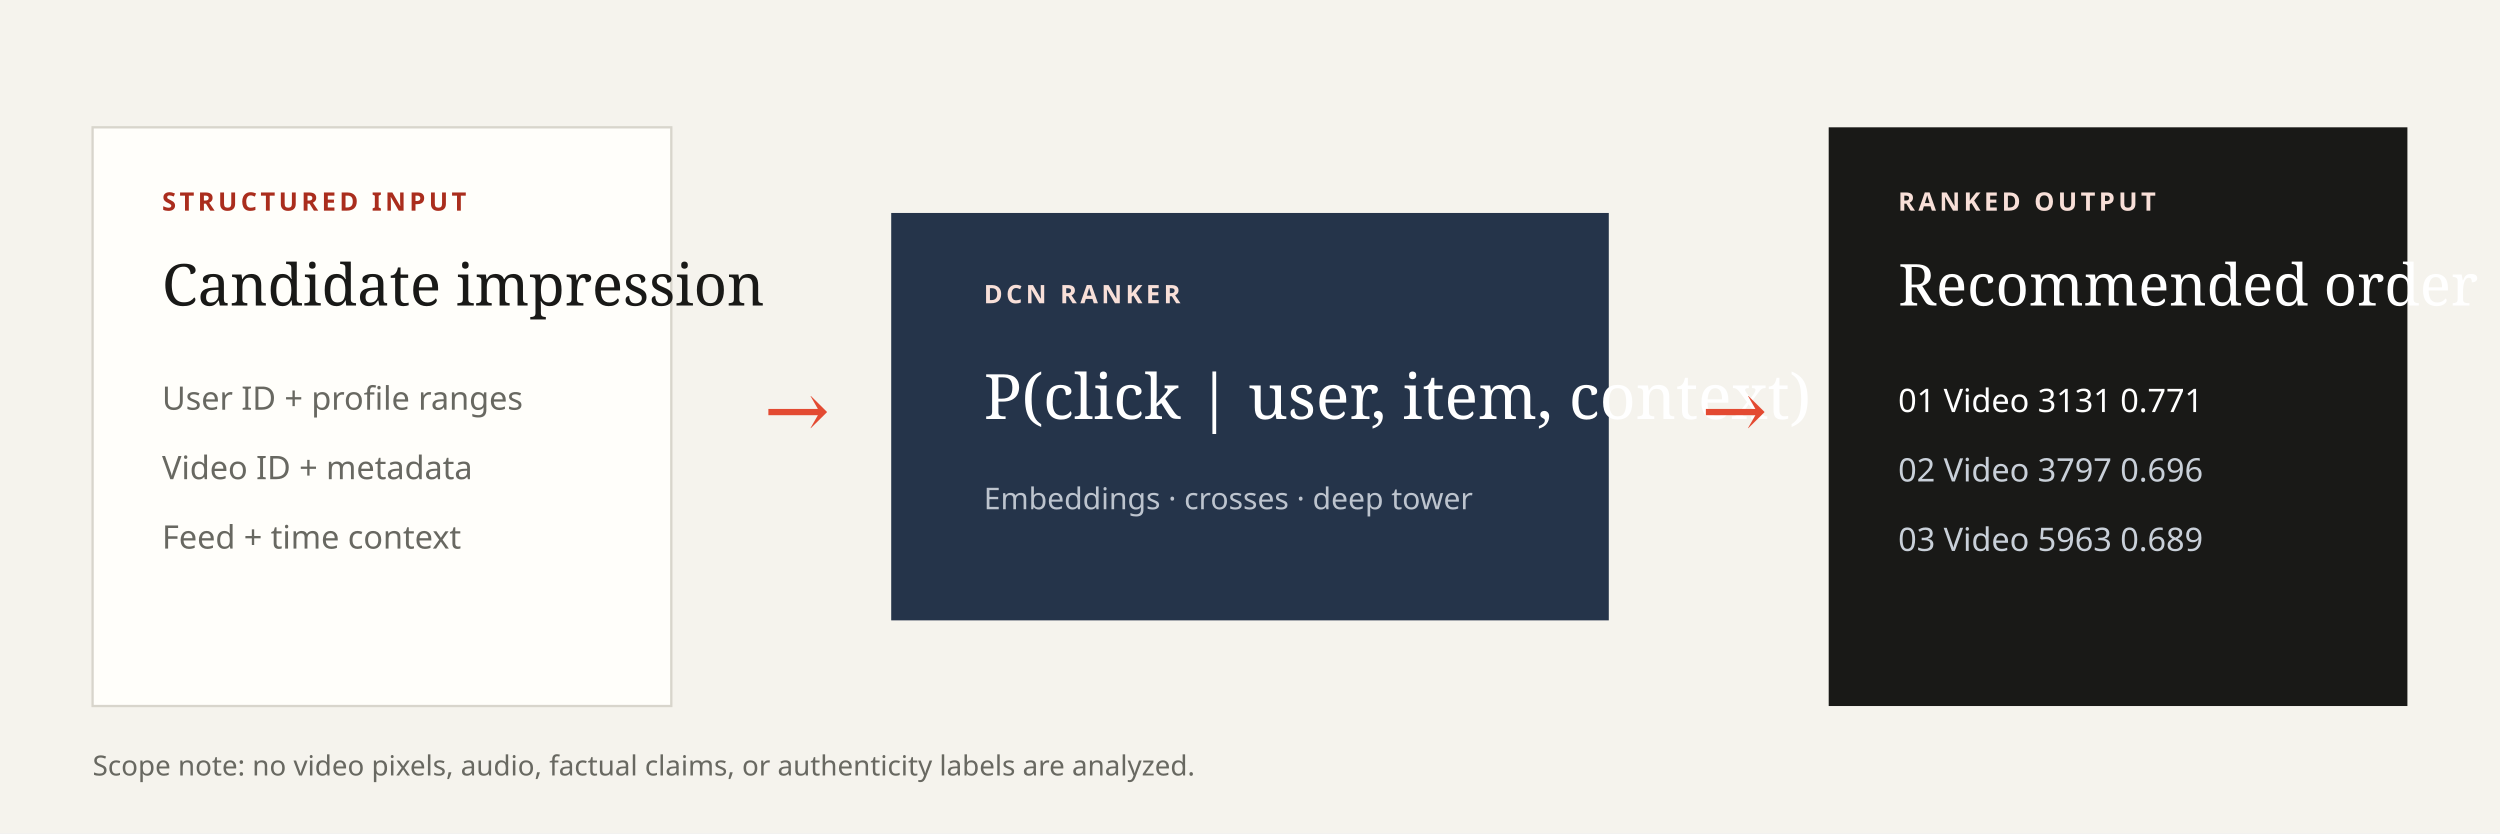
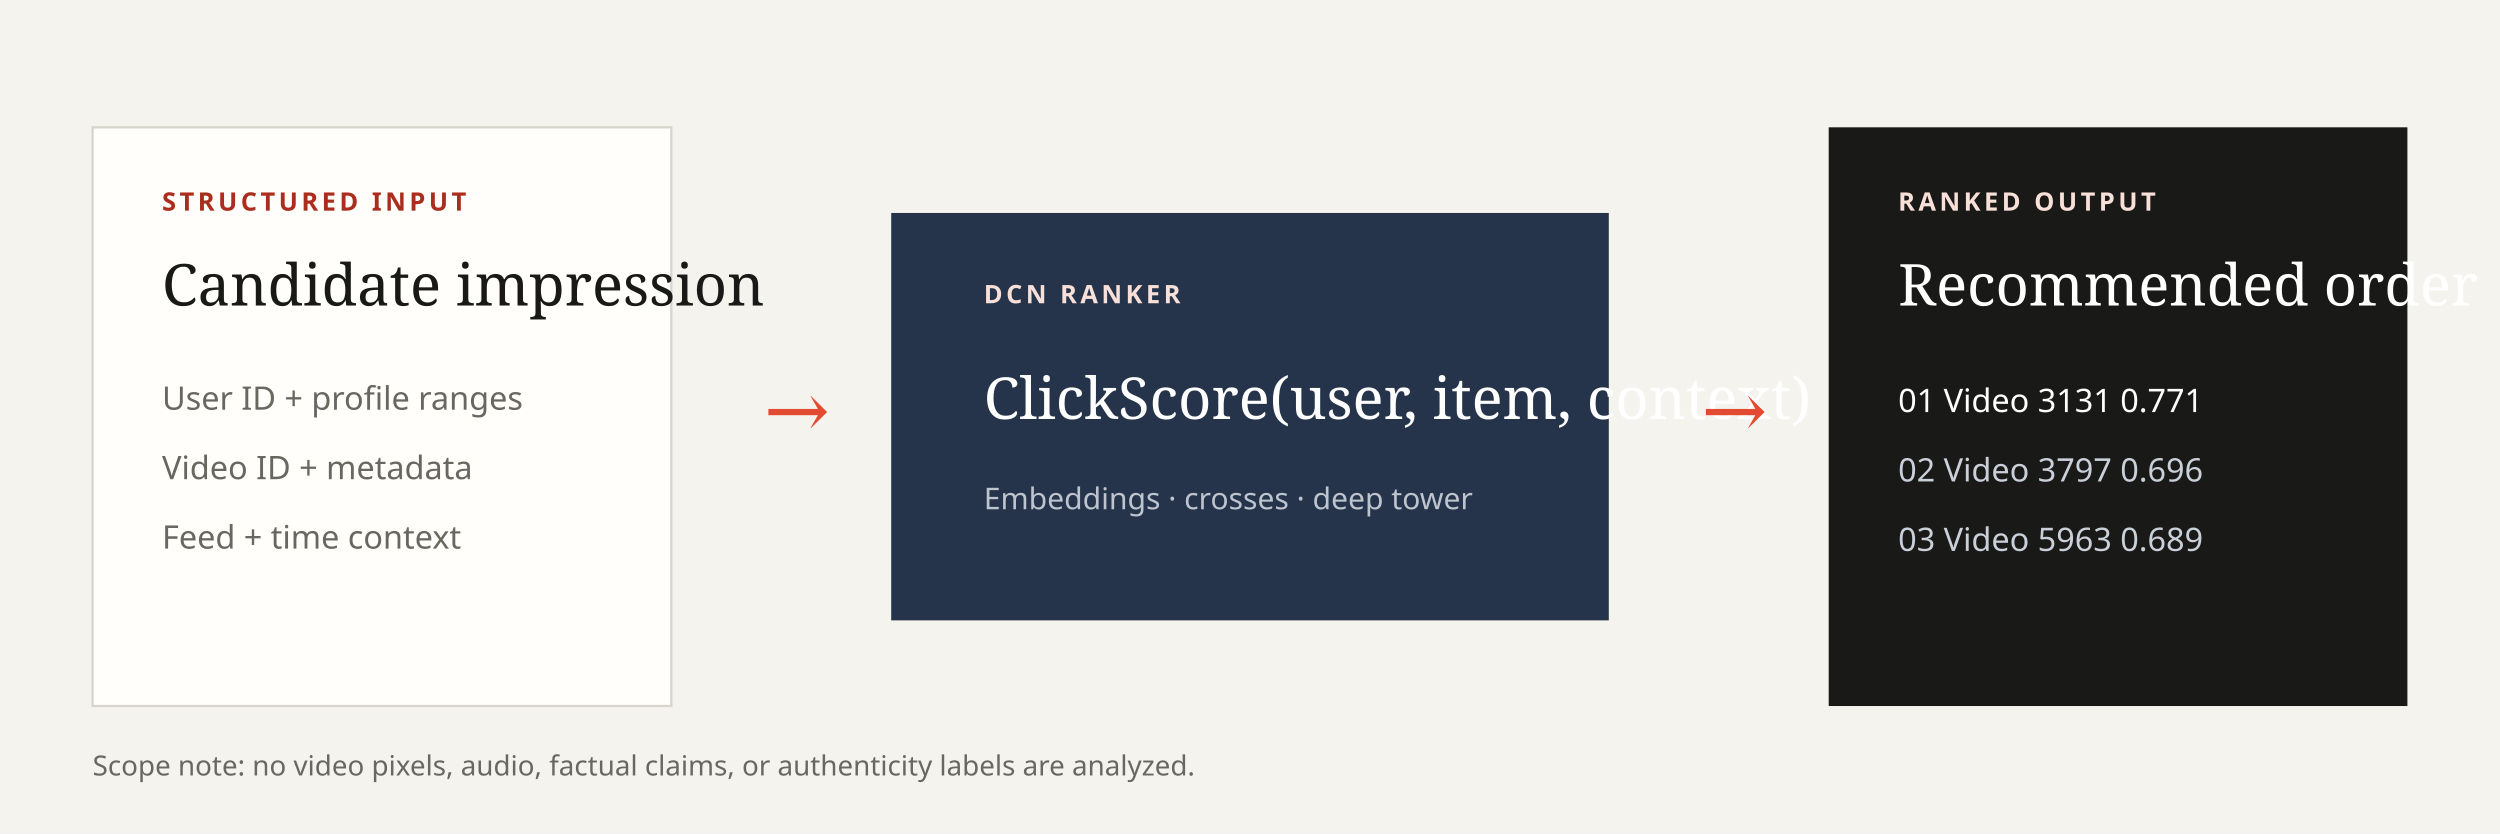
<svg xmlns="http://www.w3.org/2000/svg" width="1080" height="360" viewBox="0 0 1080 360" role="img" aria-labelledby="title desc">
  <rect width="1080" height="360" fill="#f5f3ed" />
  <g font-family="system-ui, sans-serif">
    <rect x="40" y="55" width="250" height="250" fill="#fffefa" stroke="#d8d5cc" />
    <text x="70" y="91" fill="#aa2d1d" font-size="11" font-weight="700" letter-spacing="1.5">STRUCTURED INPUT</text>
    <text x="70" y="132" fill="#191917" font-family="Georgia, serif" font-size="25">Candidate impression</text>
    <text x="70" y="177" fill="#686861" font-size="14">User ID + profile ranges</text>
    <text x="70" y="207" fill="#686861" font-size="14">Video ID + metadata</text>
    <text x="70" y="237" fill="#686861" font-size="14">Feed + time context</text>
    <text x="330" y="189" fill="#e34a32" font-family="Georgia, serif" font-size="34">→</text>
    <rect x="385" y="92" width="310" height="176" fill="#25344a" />
    <text x="425" y="131" fill="#f8dfd8" font-size="11" font-weight="700" letter-spacing="1.5">DCN RANKER</text>
-     <text x="425" y="181" fill="#ffffff" font-family="Georgia, serif" font-size="27">P(click | user, item, context)</text>
+     <text x="425" y="181" fill="#ffffff" font-family="Georgia, serif" font-size="25">ClickScore(user, item, context)</text>
    <text x="425" y="220" fill="#bdc4ce" font-size="13">Embeddings · crosses · deep tower</text>
    <text x="735" y="189" fill="#e34a32" font-family="Georgia, serif" font-size="34">→</text>
    <rect x="790" y="55" width="250" height="250" fill="#191917" />
    <text x="820" y="91" fill="#f8dfd8" font-size="11" font-weight="700" letter-spacing="1.5">RANKED OUTPUT</text>
    <text x="820" y="132" fill="#ffffff" font-family="Georgia, serif" font-size="25">Recommended order</text>
    <text x="820" y="178" fill="#ffffff" font-size="14">01  Video 3131   0.771</text>
    <text x="820" y="208" fill="#c9d0d9" font-size="14">02  Video 3797   0.696</text>
    <text x="820" y="238" fill="#c9d0d9" font-size="14">03  Video 5963   0.689</text>
    <text x="40" y="335" fill="#686861" font-size="12">Scope note: no video pixels, audio, factual claims, or authenticity labels are analyzed.</text>
  </g>
</svg>
